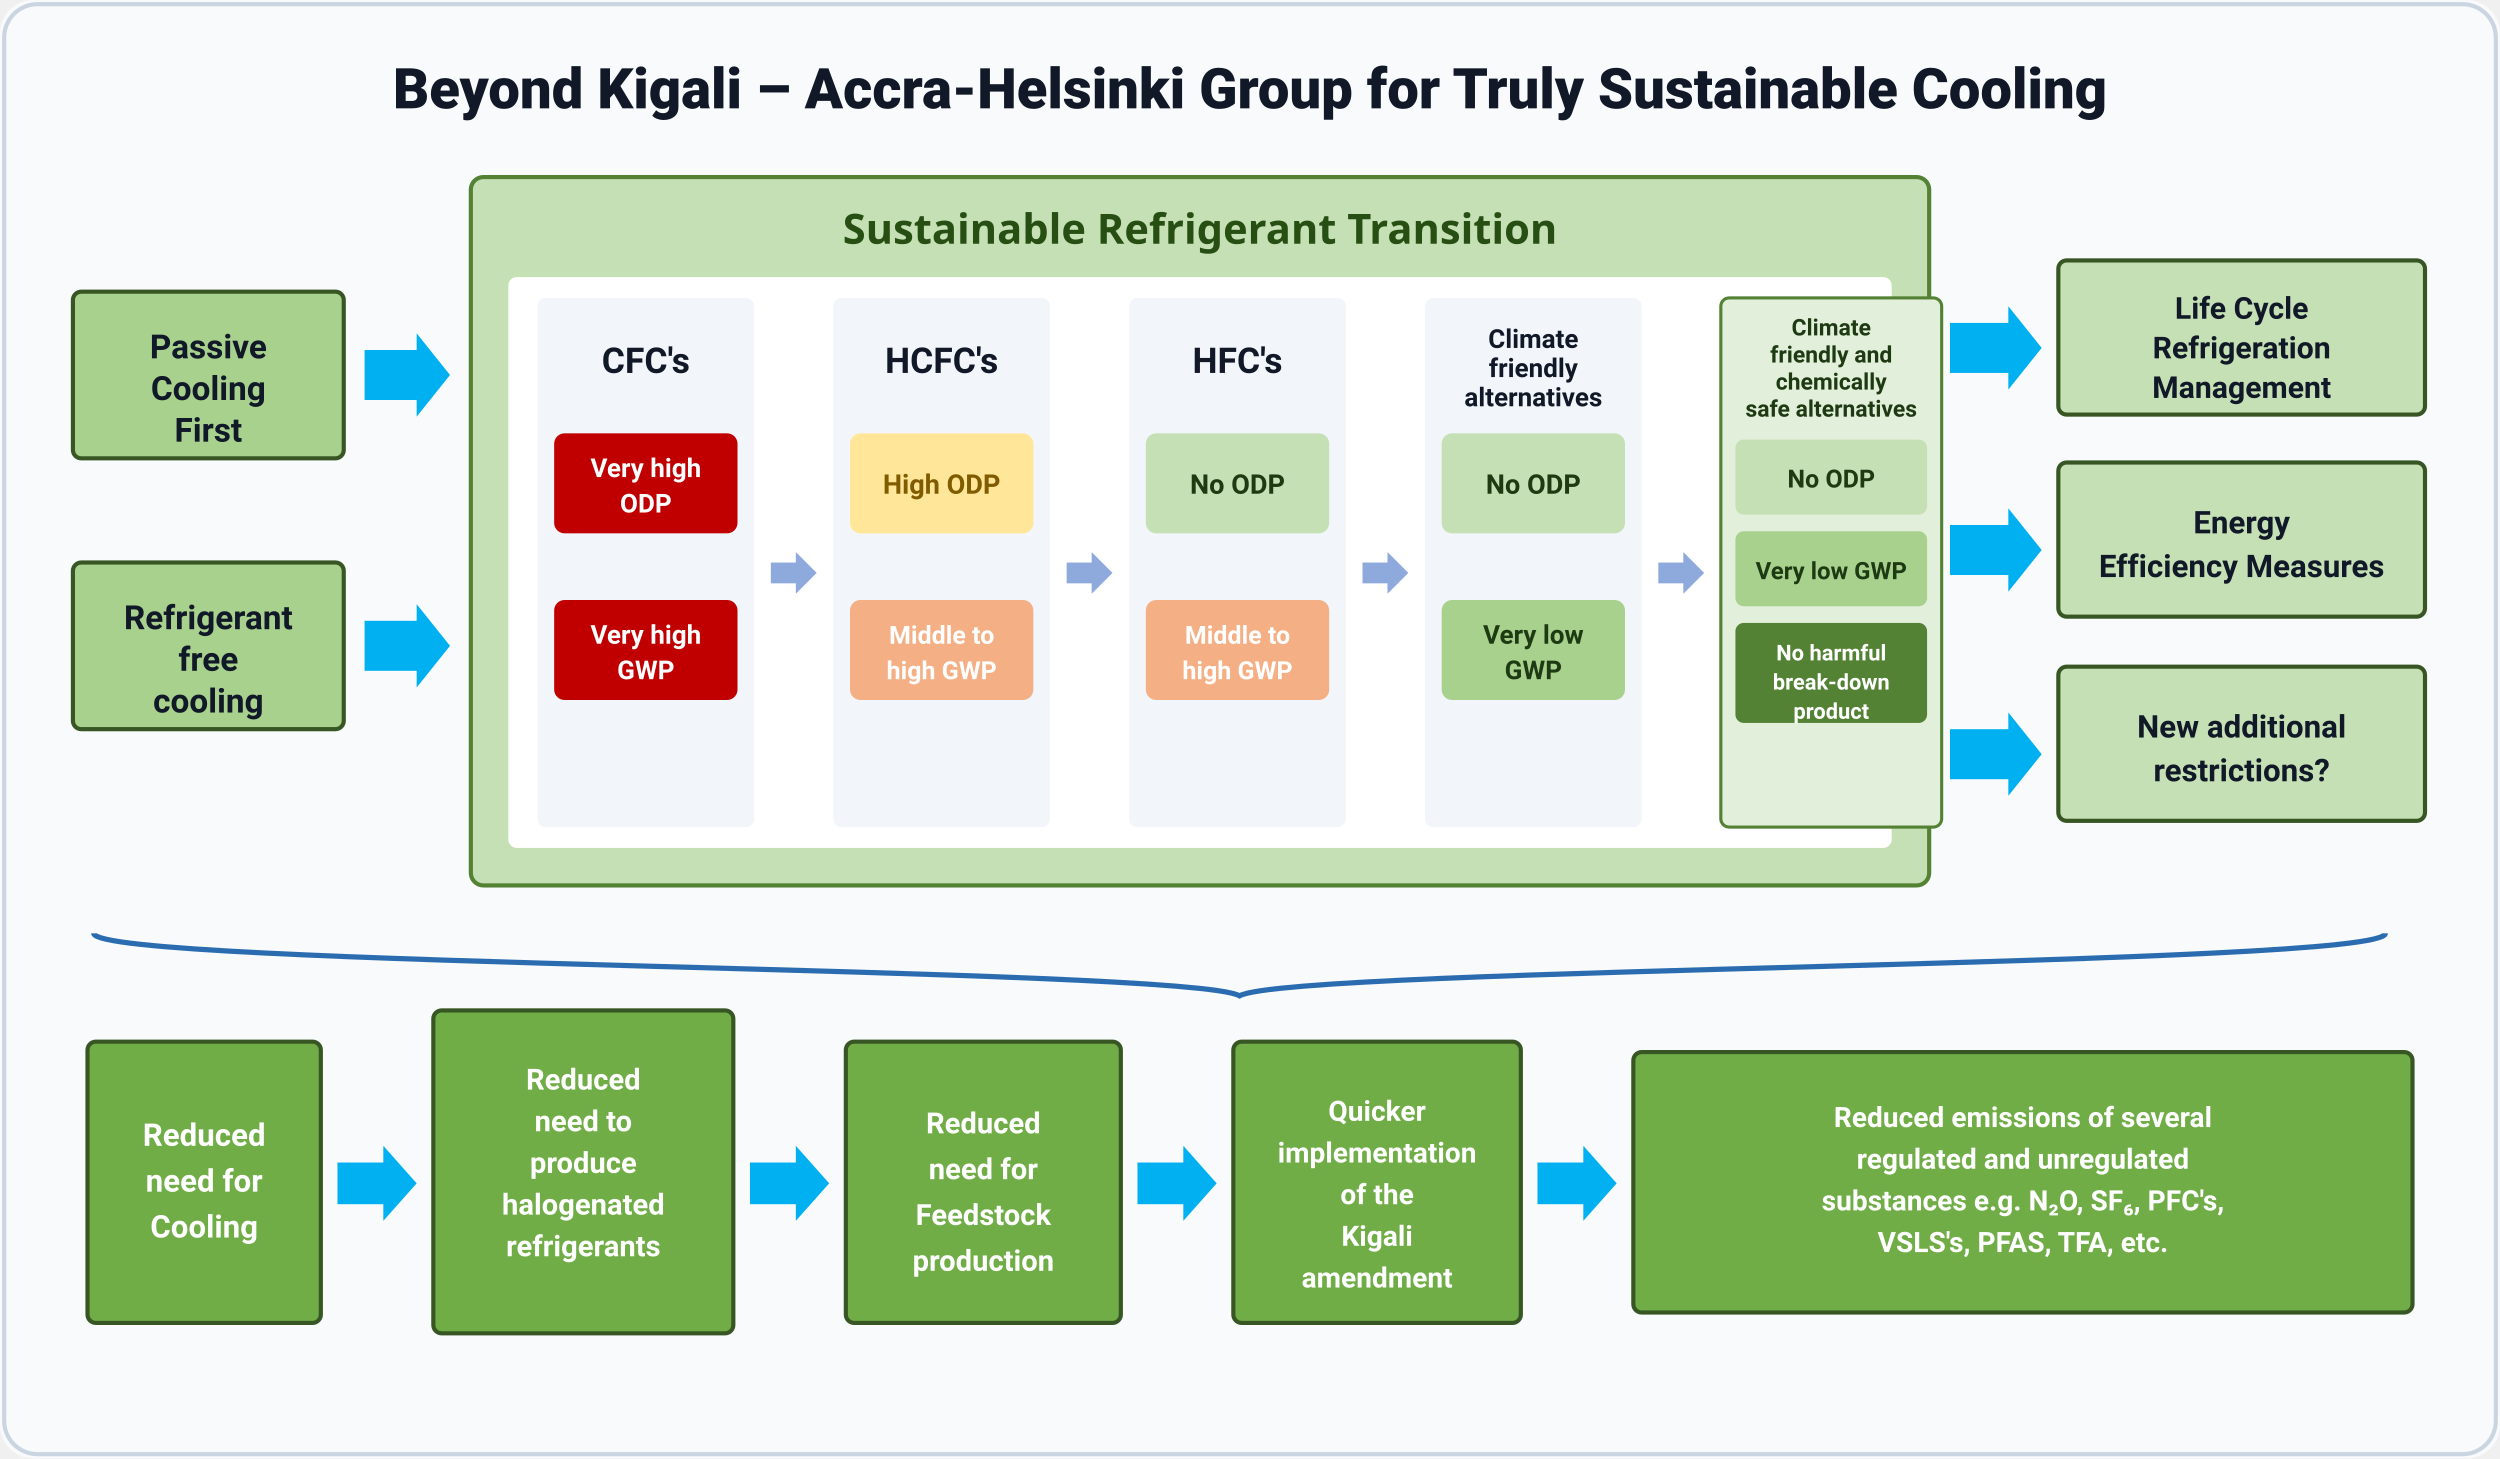
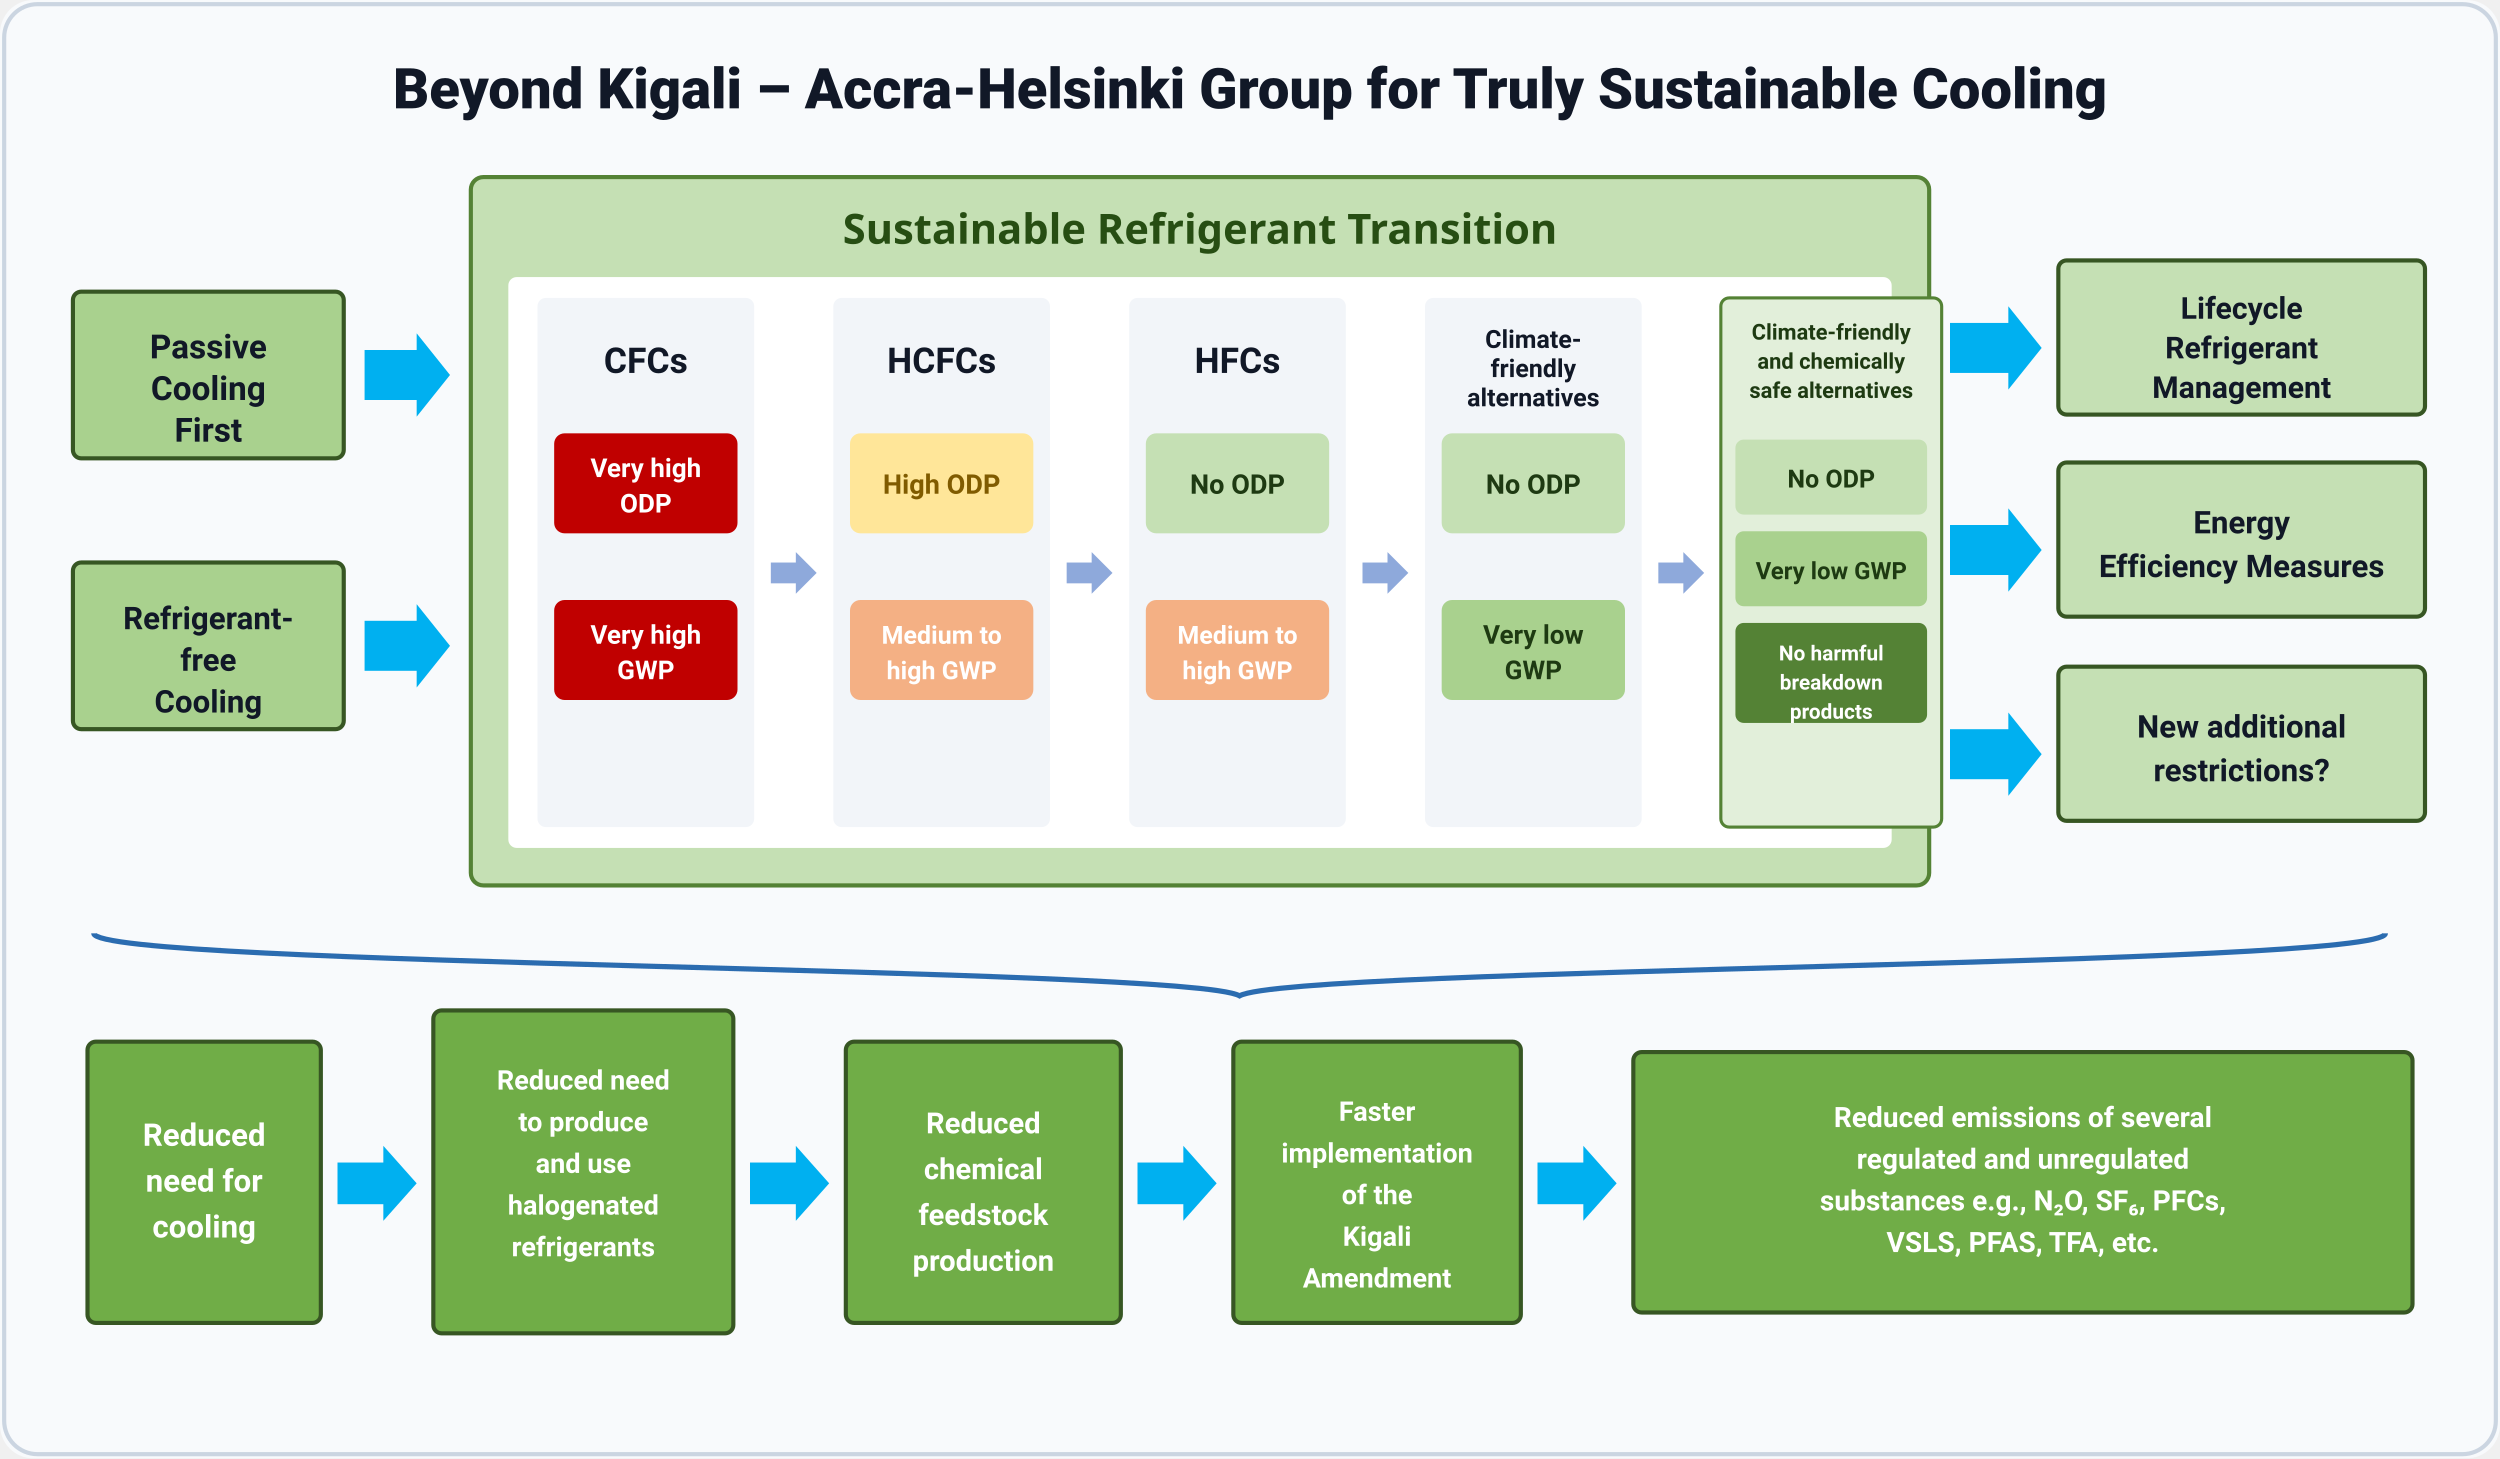
<svg xmlns="http://www.w3.org/2000/svg" viewBox="0 0 1200 700" width="100%" height="100%">
  <defs>
    <style>
      .title { font-family: system-ui, -apple-system, BlinkMacSystemFont, "Segoe UI", Roboto, sans-serif; font-weight: 800; font-size: 27px; fill: #111827; }
      .box-label { font-family: system-ui, -apple-system, BlinkMacSystemFont, "Segoe UI", Roboto, sans-serif; font-weight: 700; fill: #111827; text-anchor: middle; }
      .badge-text { font-family: system-ui, -apple-system, BlinkMacSystemFont, "Segoe UI", Roboto, sans-serif; font-weight: 700; text-anchor: middle; }
      .white-text { fill: #ffffff; }
      .dark-green-text { fill: #1e3a12; }
      .flow-text { font-family: system-ui, -apple-system, BlinkMacSystemFont, "Segoe UI", Roboto, sans-serif; font-weight: 700; fill: #ffffff; text-anchor: middle; }
    </style>
    <marker id="arrow" viewBox="0 0 10 10" refX="5" refY="5" markerWidth="6" markerHeight="6" orient="auto-start-reverse">
      <path d="M 0 0 L 10 5 L 0 10 z" fill="#00b0f0" />
    </marker>
  </defs>
  <rect width="1200" height="700" fill="#f8fafc" rx="16" />
  <rect x="2" y="2" width="1196" height="696" fill="none" stroke="#cbd5e1" stroke-width="2" rx="16" />
  <text x="600" y="52" text-anchor="middle" class="title">
    Beyond Kigali – Accra-Helsinki Group for Truly Sustainable Cooling
  </text>
  <g transform="translate(35, 140)">
    <rect width="130" height="80" rx="4" fill="#a9d18e" stroke="#375623" stroke-width="2" />
    <text x="65" y="32" class="box-label" font-size="16">Passive</text>
    <text x="65" y="52" class="box-label" font-size="16">Cooling</text>
    <text x="65" y="72" class="box-label" font-size="16">First</text>
  </g>
  <polygon points="175,168 200,168 200,160 216,180 200,200 200,192 175,192" fill="#00b0f0" />
  <g transform="translate(35, 270)">
    <rect width="130" height="80" rx="4" fill="#a9d18e" stroke="#375623" stroke-width="2" />
-     <text x="65" y="32" class="box-label" font-size="16">Refrigerant</text>
-     <text x="65" y="52" class="box-label" font-size="16">free</text>
-     <text x="65" y="72" class="box-label" font-size="16">cooling</text>
+     <text x="65" y="32" class="box-label" font-size="15">Refrigerant-</text>
+     <text x="65" y="52" class="box-label" font-size="15">free</text>
+     <text x="65" y="72" class="box-label" font-size="15">Cooling</text>
  </g>
  <polygon points="175,298 200,298 200,290 216,310 200,330 200,322 175,322" fill="#00b0f0" />
  <g transform="translate(226, 85)">
    <rect width="700" height="340" rx="6" fill="#c5e0b4" stroke="#548235" stroke-width="2" />
    <text x="350" y="32" text-anchor="middle" font-family="system-ui, sans-serif" font-size="20" font-weight="800" fill="#274e13">
      Sustainable Refrigerant Transition
    </text>
    <rect x="18" y="48" width="664" height="274" rx="4" fill="#ffffff" />
    <g transform="translate(32, 58)">
      <rect width="104" height="254" fill="#f2f5f9" rx="4" />
-       <text x="52" y="36" class="box-label" font-size="17">CFC's</text>
+       <text x="52" y="36" class="box-label" font-size="17">CFCs</text>
      <rect x="8" y="65" width="88" height="48" rx="5" fill="#c00000" />
      <text x="52" y="86" class="badge-text white-text" font-size="12.5">Very high</text>
      <text x="52" y="103" class="badge-text white-text" font-size="12.5">ODP</text>
      <rect x="8" y="145" width="88" height="48" rx="5" fill="#c00000" />
      <text x="52" y="166" class="badge-text white-text" font-size="12.5">Very high</text>
      <text x="52" y="183" class="badge-text white-text" font-size="12.5">GWP</text>
    </g>
    <polygon points="144,185 156,185 156,180 166,190 156,200 156,195 144,195" fill="#8ea9db" />
    <g transform="translate(174, 58)">
      <rect width="104" height="254" fill="#f2f5f9" rx="4" />
-       <text x="52" y="36" class="box-label" font-size="17">HCFC's</text>
+       <text x="52" y="36" class="box-label" font-size="17">HCFCs</text>
      <rect x="8" y="65" width="88" height="48" rx="5" fill="#ffe699" />
      <text x="52" y="94" class="badge-text" font-size="13" fill="#805b00">High ODP</text>
      <rect x="8" y="145" width="88" height="48" rx="5" fill="#f4b084" />
-       <text x="52" y="166" class="badge-text white-text" font-size="12">Middle to</text>
+       <text x="52" y="166" class="badge-text white-text" font-size="12">Medium to</text>
      <text x="52" y="183" class="badge-text white-text" font-size="12">high GWP</text>
    </g>
    <polygon points="286,185 298,185 298,180 308,190 298,200 298,195 286,195" fill="#8ea9db" />
    <g transform="translate(316, 58)">
      <rect width="104" height="254" fill="#f2f5f9" rx="4" />
-       <text x="52" y="36" class="box-label" font-size="17">HFC's</text>
+       <text x="52" y="36" class="box-label" font-size="17">HFCs</text>
      <rect x="8" y="65" width="88" height="48" rx="5" fill="#c5e0b4" />
      <text x="52" y="94" class="badge-text dark-green-text" font-size="13">No ODP</text>
      <rect x="8" y="145" width="88" height="48" rx="5" fill="#f4b084" />
-       <text x="52" y="166" class="badge-text white-text" font-size="12">Middle to</text>
+       <text x="52" y="166" class="badge-text white-text" font-size="12">Medium to</text>
      <text x="52" y="183" class="badge-text white-text" font-size="12">high GWP</text>
    </g>
    <polygon points="428,185 440,185 440,180 450,190 440,200 440,195 428,195" fill="#8ea9db" />
    <g transform="translate(458, 58)">
      <rect width="104" height="254" fill="#f2f5f9" rx="4" />
-       <text x="52" y="24" class="box-label" font-size="12.5">Climate</text>
-       <text x="52" y="38" class="box-label" font-size="12.5">friendly</text>
-       <text x="52" y="52" class="box-label" font-size="12.5">alternatives</text>
+       <text x="52" y="24" class="box-label" font-size="12">Climate-</text>
+       <text x="52" y="38" class="box-label" font-size="12">friendly</text>
+       <text x="52" y="52" class="box-label" font-size="12">alternatives</text>
      <rect x="8" y="65" width="88" height="48" rx="5" fill="#c5e0b4" />
      <text x="52" y="94" class="badge-text dark-green-text" font-size="13">No ODP</text>
      <rect x="8" y="145" width="88" height="48" rx="5" fill="#a9d18e" />
      <text x="52" y="166" class="badge-text dark-green-text" font-size="12.5">Very low</text>
      <text x="52" y="183" class="badge-text dark-green-text" font-size="12.5">GWP</text>
    </g>
    <polygon points="570,185 582,185 582,180 592,190 582,200 582,195 570,195" fill="#8ea9db" />
    <g transform="translate(600, 58)">
      <rect width="106" height="254" fill="#e2efda" stroke="#548235" stroke-width="1.5" rx="4" />
-       <text x="53" y="18" class="badge-text dark-green-text" font-size="11">Climate</text>
-       <text x="53" y="31" class="badge-text dark-green-text" font-size="11">friendly and</text>
-       <text x="53" y="44" class="badge-text dark-green-text" font-size="11">chemically</text>
-       <text x="53" y="57" class="badge-text dark-green-text" font-size="11">safe alternatives</text>
+       <text x="53" y="20" class="badge-text dark-green-text" font-size="10.5">Climate-friendly</text>
+       <text x="53" y="34" class="badge-text dark-green-text" font-size="10.5">and chemically</text>
+       <text x="53" y="48" class="badge-text dark-green-text" font-size="10.5">safe alternatives</text>
      <rect x="7" y="68" width="92" height="36" rx="4" fill="#c5e0b4" />
      <text x="53" y="91" class="badge-text dark-green-text" font-size="12">No ODP</text>
      <rect x="7" y="112" width="92" height="36" rx="4" fill="#a9d18e" />
      <text x="53" y="135" class="badge-text dark-green-text" font-size="11.5">Very low GWP</text>
      <rect x="7" y="156" width="92" height="48" rx="4" fill="#548235" />
-       <text x="53" y="174" class="badge-text white-text" font-size="10.5">No harmful</text>
-       <text x="53" y="188" class="badge-text white-text" font-size="10.5">break-down</text>
-       <text x="53" y="202" class="badge-text white-text" font-size="10.5">product</text>
+       <text x="53" y="174" class="badge-text white-text" font-size="10">No harmful</text>
+       <text x="53" y="188" class="badge-text white-text" font-size="10">breakdown</text>
+       <text x="53" y="202" class="badge-text white-text" font-size="10">products</text>
    </g>
  </g>
  <polygon points="936,155 964,155 964,147 980,167 964,187 964,179 936,179" fill="#00b0f0" />
  <g transform="translate(988, 125)">
    <rect width="176" height="74" rx="4" fill="#c5e0b4" stroke="#375623" stroke-width="2" />
-     <text x="88" y="28" class="box-label" font-size="14.5">Life Cycle</text>
-     <text x="88" y="47" class="box-label" font-size="14.5">Refrigeration</text>
+     <text x="88" y="28" class="box-label" font-size="14.5">Lifecycle</text>
+     <text x="88" y="47" class="box-label" font-size="14.5">Refrigerant</text>
    <text x="88" y="66" class="box-label" font-size="14.5">Management</text>
  </g>
  <polygon points="936,252 964,252 964,244 980,264 964,284 964,276 936,276" fill="#00b0f0" />
  <g transform="translate(988, 222)">
    <rect width="176" height="74" rx="4" fill="#c5e0b4" stroke="#375623" stroke-width="2" />
    <text x="88" y="34" class="box-label" font-size="15">Energy</text>
    <text x="88" y="55" class="box-label" font-size="15">Efficiency Measures</text>
  </g>
  <polygon points="936,350 964,350 964,342 980,362 964,382 964,374 936,374" fill="#00b0f0" />
  <g transform="translate(988, 320)">
    <rect width="176" height="74" rx="4" fill="#c5e0b4" stroke="#375623" stroke-width="2" />
    <text x="88" y="34" class="box-label" font-size="15">New additional</text>
    <text x="88" y="55" class="box-label" font-size="15">restrictions?</text>
  </g>
  <path d="M 45 448 C 45 464, 570 464, 595 478 C 620 464, 1145 464, 1145 448" fill="none" stroke="#2b6cb0" stroke-width="2.5" />
  <g transform="translate(42, 500)">
    <rect width="112" height="135" rx="4" fill="#70ad47" stroke="#375623" stroke-width="2" />
    <text x="56" y="50" class="flow-text" font-size="15">Reduced</text>
    <text x="56" y="72" class="flow-text" font-size="15">need for</text>
-     <text x="56" y="94" class="flow-text" font-size="15">Cooling</text>
+     <text x="56" y="94" class="flow-text" font-size="15">cooling</text>
  </g>
  <polygon points="162,558 184,558 184,550 200,568 184,586 184,578 162,578" fill="#00b0f0" />
  <g transform="translate(208, 485)">
    <rect width="144" height="155" rx="4" fill="#70ad47" stroke="#375623" stroke-width="2" />
-     <text x="72" y="38" class="flow-text" font-size="14">Reduced</text>
-     <text x="72" y="58" class="flow-text" font-size="14">need to</text>
-     <text x="72" y="78" class="flow-text" font-size="14">produce</text>
-     <text x="72" y="98" class="flow-text" font-size="14">halogenated</text>
-     <text x="72" y="118" class="flow-text" font-size="14">refrigerants</text>
+     <text x="72" y="38" class="flow-text" font-size="13">Reduced need</text>
+     <text x="72" y="58" class="flow-text" font-size="13">to produce</text>
+     <text x="72" y="78" class="flow-text" font-size="13">and use</text>
+     <text x="72" y="98" class="flow-text" font-size="13">halogenated</text>
+     <text x="72" y="118" class="flow-text" font-size="13">refrigerants</text>
  </g>
  <polygon points="360,558 382,558 382,550 398,568 382,586 382,578 360,578" fill="#00b0f0" />
  <g transform="translate(406, 500)">
    <rect width="132" height="135" rx="4" fill="#70ad47" stroke="#375623" stroke-width="2" />
    <text x="66" y="44" class="flow-text" font-size="14">Reduced</text>
-     <text x="66" y="66" class="flow-text" font-size="14">need for</text>
-     <text x="66" y="88" class="flow-text" font-size="14">Feedstock</text>
+     <text x="66" y="66" class="flow-text" font-size="14">chemical</text>
+     <text x="66" y="88" class="flow-text" font-size="14">feedstock</text>
    <text x="66" y="110" class="flow-text" font-size="14">production</text>
  </g>
  <polygon points="546,558 568,558 568,550 584,568 568,586 568,578 546,578" fill="#00b0f0" />
  <g transform="translate(592, 500)">
    <rect width="138" height="135" rx="4" fill="#70ad47" stroke="#375623" stroke-width="2" />
-     <text x="69" y="38" class="flow-text" font-size="13.5">Quicker</text>
-     <text x="69" y="58" class="flow-text" font-size="13.5">implementation</text>
-     <text x="69" y="78" class="flow-text" font-size="13.5">of the</text>
-     <text x="69" y="98" class="flow-text" font-size="13.5">Kigali</text>
-     <text x="69" y="118" class="flow-text" font-size="13.5">amendment</text>
+     <text x="69" y="38" class="flow-text" font-size="13">Faster</text>
+     <text x="69" y="58" class="flow-text" font-size="13">implementation</text>
+     <text x="69" y="78" class="flow-text" font-size="13">of the</text>
+     <text x="69" y="98" class="flow-text" font-size="13">Kigali</text>
+     <text x="69" y="118" class="flow-text" font-size="13">Amendment</text>
  </g>
  <polygon points="738,558 760,558 760,550 776,568 760,586 760,578 738,578" fill="#00b0f0" />
  <g transform="translate(784, 505)">
    <rect width="374" height="125" rx="4" fill="#70ad47" stroke="#375623" stroke-width="2" />
    <text x="187" y="36" class="flow-text" font-size="13.5">Reduced emissions of several</text>
    <text x="187" y="56" class="flow-text" font-size="13.5">regulated and unregulated</text>
-     <text x="187" y="76" class="flow-text" font-size="13.5">substances e.g. N₂O, SF₆, PFC's,</text>
-     <text x="187" y="96" class="flow-text" font-size="13.5">VSLS's, PFAS, TFA, etc.</text>
+     <text x="187" y="76" class="flow-text" font-size="13.5">substances e.g., N₂O, SF₆, PFCs,</text>
+     <text x="187" y="96" class="flow-text" font-size="13.5">VSLS, PFAS, TFA, etc.</text>
  </g>
</svg>
